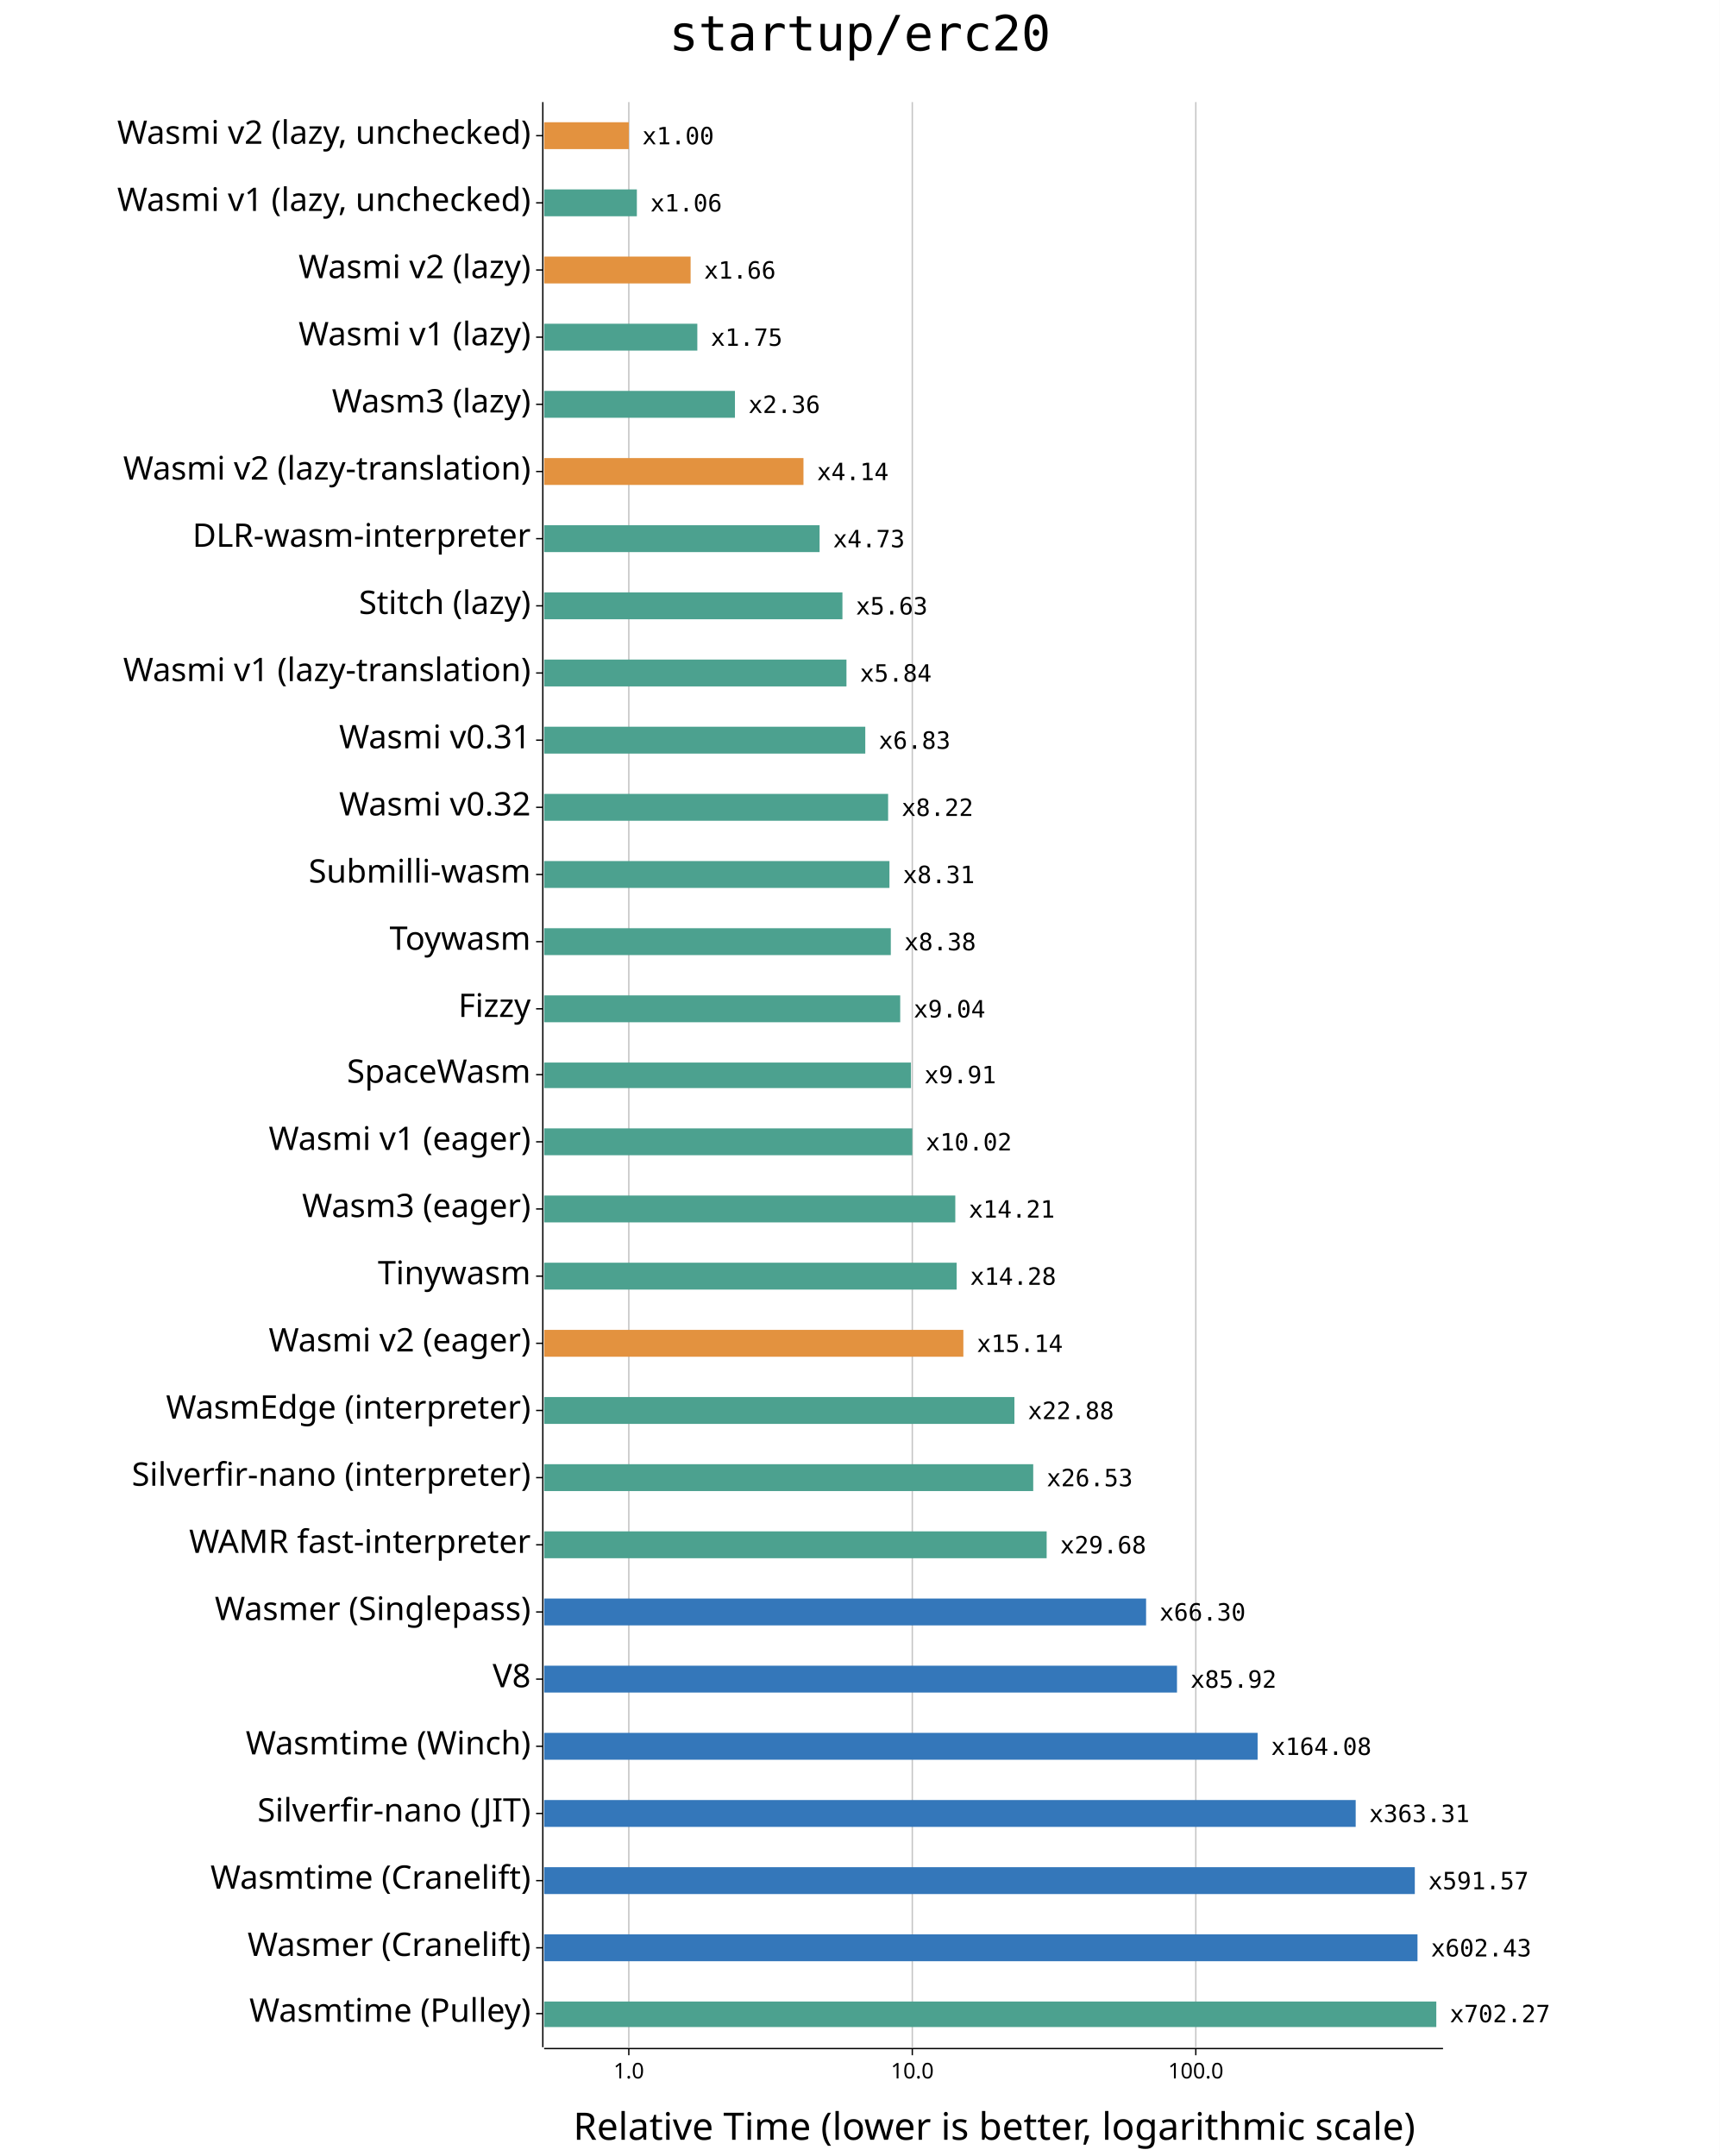
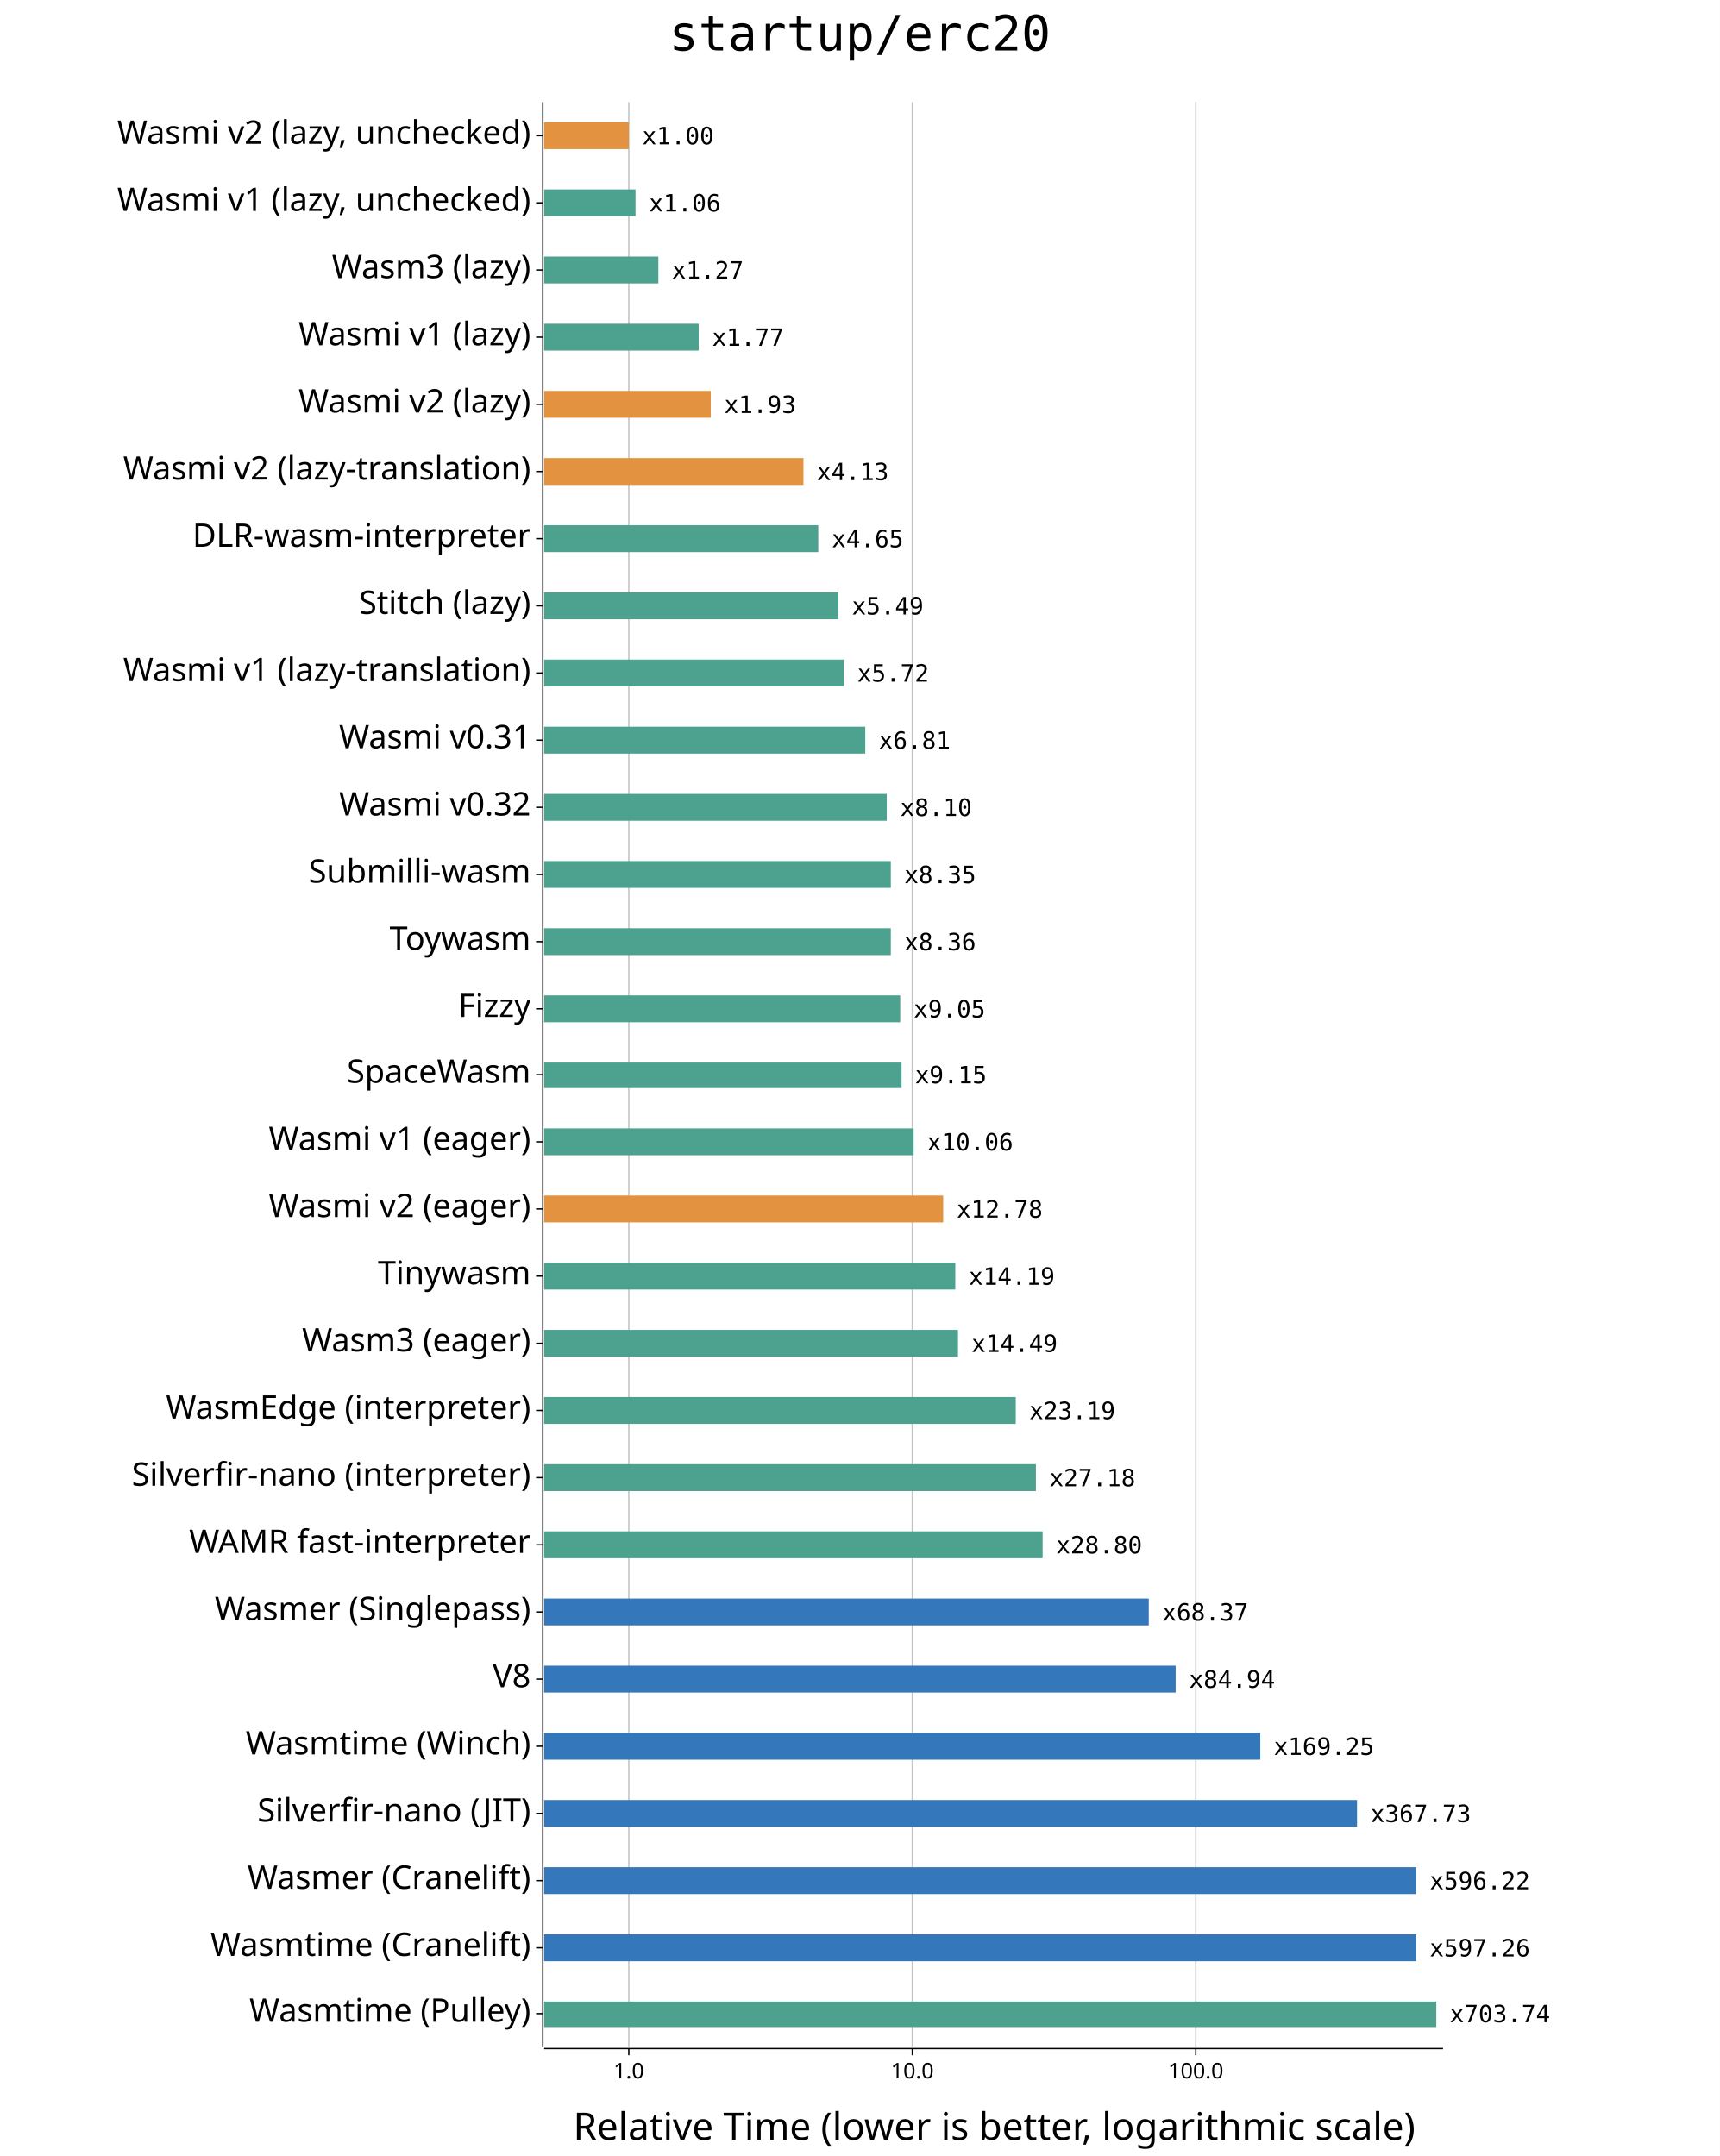
<svg xmlns="http://www.w3.org/2000/svg" width="1280" height="1605" viewBox="0 0 1280 1605">
  <rect x="0" y="0" width="1280" height="1605" opacity="1" fill="#FFFFFF" stroke="none" />
  <text x="640" y="10" dy="0.76em" text-anchor="middle" font-family="monospace" font-size="36.29" opacity="1" fill="#000000">
startup/erc20
</text>
  <line opacity="0.1" stroke="#000000" stroke-width="1" x1="468" y1="1524" x2="468" y2="76" />
  <line opacity="0.1" stroke="#000000" stroke-width="1" x1="679" y1="1524" x2="679" y2="76" />
  <line opacity="0.1" stroke="#000000" stroke-width="1" x1="890" y1="1524" x2="890" y2="76" />
  <text x="5" y="800" dy="0.76em" text-anchor="middle" font-family="sans-serif" font-size="28.226" opacity="1" fill="#000000" transform="rotate(270, 5, 800)">

</text>
  <text x="740" y="1600" dy="-0.5ex" text-anchor="middle" font-family="sans-serif" font-size="28.226" opacity="1" fill="#000000">
Relative Time (lower is better, logarithmic scale)
</text>
  <line opacity="0.15" stroke="#000000" stroke-width="1" x1="468" y1="1524" x2="468" y2="76" />
  <line opacity="0.15" stroke="#000000" stroke-width="1" x1="679" y1="1524" x2="679" y2="76" />
  <line opacity="0.15" stroke="#000000" stroke-width="1" x1="890" y1="1524" x2="890" y2="76" />
  <polyline fill="none" opacity="1" stroke="#000000" stroke-width="1" points="404,76 404,1524 " />
  <text x="395" y="1499" dy="0.5ex" text-anchor="end" font-family="sans-serif" font-size="24.194" opacity="1" fill="#000000">
Wasmtime (Pulley)
</text>
  <polyline fill="none" opacity="1" stroke="#000000" stroke-width="1" points="399,1499 404,1499 " />
  <text x="395" y="1450" dy="0.5ex" text-anchor="end" font-family="sans-serif" font-size="24.194" opacity="1" fill="#000000">
- Wasmer (Cranelift)
+ Wasmtime (Cranelift)
</text>
  <polyline fill="none" opacity="1" stroke="#000000" stroke-width="1" points="399,1450 404,1450 " />
  <text x="395" y="1400" dy="0.5ex" text-anchor="end" font-family="sans-serif" font-size="24.194" opacity="1" fill="#000000">
- Wasmtime (Cranelift)
+ Wasmer (Cranelift)
</text>
  <polyline fill="none" opacity="1" stroke="#000000" stroke-width="1" points="399,1400 404,1400 " />
  <text x="395" y="1350" dy="0.5ex" text-anchor="end" font-family="sans-serif" font-size="24.194" opacity="1" fill="#000000">
Silverfir-nano (JIT)
</text>
  <polyline fill="none" opacity="1" stroke="#000000" stroke-width="1" points="399,1350 404,1350 " />
  <text x="395" y="1300" dy="0.5ex" text-anchor="end" font-family="sans-serif" font-size="24.194" opacity="1" fill="#000000">
Wasmtime (Winch)
</text>
  <polyline fill="none" opacity="1" stroke="#000000" stroke-width="1" points="399,1300 404,1300 " />
  <text x="395" y="1250" dy="0.5ex" text-anchor="end" font-family="sans-serif" font-size="24.194" opacity="1" fill="#000000">
V8
</text>
  <polyline fill="none" opacity="1" stroke="#000000" stroke-width="1" points="399,1250 404,1250 " />
  <text x="395" y="1200" dy="0.5ex" text-anchor="end" font-family="sans-serif" font-size="24.194" opacity="1" fill="#000000">
Wasmer (Singlepass)
</text>
  <polyline fill="none" opacity="1" stroke="#000000" stroke-width="1" points="399,1200 404,1200 " />
  <text x="395" y="1150" dy="0.5ex" text-anchor="end" font-family="sans-serif" font-size="24.194" opacity="1" fill="#000000">
WAMR fast-interpreter
</text>
  <polyline fill="none" opacity="1" stroke="#000000" stroke-width="1" points="399,1150 404,1150 " />
  <text x="395" y="1100" dy="0.5ex" text-anchor="end" font-family="sans-serif" font-size="24.194" opacity="1" fill="#000000">
Silverfir-nano (interpreter)
</text>
  <polyline fill="none" opacity="1" stroke="#000000" stroke-width="1" points="399,1100 404,1100 " />
  <text x="395" y="1050" dy="0.5ex" text-anchor="end" font-family="sans-serif" font-size="24.194" opacity="1" fill="#000000">
WasmEdge (interpreter)
</text>
  <polyline fill="none" opacity="1" stroke="#000000" stroke-width="1" points="399,1050 404,1050 " />
  <text x="395" y="1000" dy="0.5ex" text-anchor="end" font-family="sans-serif" font-size="24.194" opacity="1" fill="#000000">
- Wasmi v2 (eager)
+ Wasm3 (eager)
</text>
  <polyline fill="none" opacity="1" stroke="#000000" stroke-width="1" points="399,1000 404,1000 " />
  <text x="395" y="950" dy="0.5ex" text-anchor="end" font-family="sans-serif" font-size="24.194" opacity="1" fill="#000000">
Tinywasm
</text>
  <polyline fill="none" opacity="1" stroke="#000000" stroke-width="1" points="399,950 404,950 " />
  <text x="395" y="900" dy="0.5ex" text-anchor="end" font-family="sans-serif" font-size="24.194" opacity="1" fill="#000000">
- Wasm3 (eager)
+ Wasmi v2 (eager)
</text>
  <polyline fill="none" opacity="1" stroke="#000000" stroke-width="1" points="399,900 404,900 " />
  <text x="395" y="850" dy="0.5ex" text-anchor="end" font-family="sans-serif" font-size="24.194" opacity="1" fill="#000000">
Wasmi v1 (eager)
</text>
  <polyline fill="none" opacity="1" stroke="#000000" stroke-width="1" points="399,850 404,850 " />
  <text x="395" y="800" dy="0.5ex" text-anchor="end" font-family="sans-serif" font-size="24.194" opacity="1" fill="#000000">
SpaceWasm
</text>
  <polyline fill="none" opacity="1" stroke="#000000" stroke-width="1" points="399,800 404,800 " />
  <text x="395" y="751" dy="0.5ex" text-anchor="end" font-family="sans-serif" font-size="24.194" opacity="1" fill="#000000">
Fizzy
</text>
  <polyline fill="none" opacity="1" stroke="#000000" stroke-width="1" points="399,751 404,751 " />
  <text x="395" y="701" dy="0.5ex" text-anchor="end" font-family="sans-serif" font-size="24.194" opacity="1" fill="#000000">
Toywasm
</text>
  <polyline fill="none" opacity="1" stroke="#000000" stroke-width="1" points="399,701 404,701 " />
  <text x="395" y="651" dy="0.5ex" text-anchor="end" font-family="sans-serif" font-size="24.194" opacity="1" fill="#000000">
Submilli-wasm
</text>
  <polyline fill="none" opacity="1" stroke="#000000" stroke-width="1" points="399,651 404,651 " />
  <text x="395" y="601" dy="0.5ex" text-anchor="end" font-family="sans-serif" font-size="24.194" opacity="1" fill="#000000">
Wasmi v0.32
</text>
  <polyline fill="none" opacity="1" stroke="#000000" stroke-width="1" points="399,601 404,601 " />
  <text x="395" y="551" dy="0.5ex" text-anchor="end" font-family="sans-serif" font-size="24.194" opacity="1" fill="#000000">
Wasmi v0.31
</text>
  <polyline fill="none" opacity="1" stroke="#000000" stroke-width="1" points="399,551 404,551 " />
  <text x="395" y="501" dy="0.5ex" text-anchor="end" font-family="sans-serif" font-size="24.194" opacity="1" fill="#000000">
Wasmi v1 (lazy-translation)
</text>
  <polyline fill="none" opacity="1" stroke="#000000" stroke-width="1" points="399,501 404,501 " />
  <text x="395" y="451" dy="0.5ex" text-anchor="end" font-family="sans-serif" font-size="24.194" opacity="1" fill="#000000">
Stitch (lazy)
</text>
  <polyline fill="none" opacity="1" stroke="#000000" stroke-width="1" points="399,451 404,451 " />
  <text x="395" y="401" dy="0.5ex" text-anchor="end" font-family="sans-serif" font-size="24.194" opacity="1" fill="#000000">
DLR-wasm-interpreter
</text>
  <polyline fill="none" opacity="1" stroke="#000000" stroke-width="1" points="399,401 404,401 " />
  <text x="395" y="351" dy="0.5ex" text-anchor="end" font-family="sans-serif" font-size="24.194" opacity="1" fill="#000000">
Wasmi v2 (lazy-translation)
</text>
  <polyline fill="none" opacity="1" stroke="#000000" stroke-width="1" points="399,351 404,351 " />
  <text x="395" y="301" dy="0.5ex" text-anchor="end" font-family="sans-serif" font-size="24.194" opacity="1" fill="#000000">
- Wasm3 (lazy)
+ Wasmi v2 (lazy)
</text>
  <polyline fill="none" opacity="1" stroke="#000000" stroke-width="1" points="399,301 404,301 " />
  <text x="395" y="251" dy="0.5ex" text-anchor="end" font-family="sans-serif" font-size="24.194" opacity="1" fill="#000000">
Wasmi v1 (lazy)
</text>
  <polyline fill="none" opacity="1" stroke="#000000" stroke-width="1" points="399,251 404,251 " />
  <text x="395" y="201" dy="0.5ex" text-anchor="end" font-family="sans-serif" font-size="24.194" opacity="1" fill="#000000">
- Wasmi v2 (lazy)
+ Wasm3 (lazy)
</text>
  <polyline fill="none" opacity="1" stroke="#000000" stroke-width="1" points="399,201 404,201 " />
  <text x="395" y="151" dy="0.5ex" text-anchor="end" font-family="sans-serif" font-size="24.194" opacity="1" fill="#000000">
Wasmi v1 (lazy, unchecked)
</text>
  <polyline fill="none" opacity="1" stroke="#000000" stroke-width="1" points="399,151 404,151 " />
  <text x="395" y="101" dy="0.5ex" text-anchor="end" font-family="sans-serif" font-size="24.194" opacity="1" fill="#000000">
Wasmi v2 (lazy, unchecked)
</text>
  <polyline fill="none" opacity="1" stroke="#000000" stroke-width="1" points="399,101 404,101 " />
  <polyline fill="none" opacity="1" stroke="#000000" stroke-width="1" points="405,1525 1074,1525 " />
  <text x="468" y="1535" dy="0.76em" text-anchor="middle" font-family="sans-serif" font-size="16.129" opacity="1" fill="#000000">
1.0
</text>
  <polyline fill="none" opacity="1" stroke="#000000" stroke-width="1" points="468,1525 468,1530 " />
  <text x="679" y="1535" dy="0.76em" text-anchor="middle" font-family="sans-serif" font-size="16.129" opacity="1" fill="#000000">
10.0
</text>
  <polyline fill="none" opacity="1" stroke="#000000" stroke-width="1" points="679,1525 679,1530 " />
  <text x="890" y="1535" dy="0.76em" text-anchor="middle" font-family="sans-serif" font-size="16.129" opacity="1" fill="#000000">
100.0
</text>
  <polyline fill="none" opacity="1" stroke="#000000" stroke-width="1" points="890,1525 890,1530 " />
-   <rect x="405" y="1390" width="648" height="20" opacity="1" fill="#3477BA" stroke="none" />
-   <rect x="405" y="990" width="312" height="20" opacity="1" fill="#E3923F" stroke="none" />
-   <rect x="405" y="441" width="222" height="20" opacity="1" fill="#4CA18F" stroke="none" />
-   <rect x="405" y="791" width="273" height="19" opacity="1" fill="#4CA18F" stroke="none" />
-   <rect x="405" y="940" width="307" height="20" opacity="1" fill="#4CA18F" stroke="none" />
-   <rect x="405" y="291" width="142" height="20" opacity="1" fill="#4CA18F" stroke="none" />
+   <rect x="405" y="1240" width="470" height="20" opacity="1" fill="#3477BA" stroke="none" />
+   <rect x="405" y="1190" width="450" height="20" opacity="1" fill="#3477BA" stroke="none" />
+   <rect x="405" y="341" width="193" height="20" opacity="1" fill="#E3923F" stroke="none" />
+   <rect x="405" y="1040" width="351" height="20" opacity="1" fill="#4CA18F" stroke="none" />
+   <rect x="405" y="1340" width="605" height="20" opacity="1" fill="#3477BA" stroke="none" />
+   <rect x="405" y="641" width="258" height="20" opacity="1" fill="#4CA18F" stroke="none" />
+   <rect x="405" y="940" width="306" height="20" opacity="1" fill="#4CA18F" stroke="none" />
+   <rect x="405" y="141" width="68" height="20" opacity="1" fill="#4CA18F" stroke="none" />
+   <rect x="405" y="191" width="85" height="20" opacity="1" fill="#4CA18F" stroke="none" />
+   <rect x="405" y="441" width="219" height="20" opacity="1" fill="#4CA18F" stroke="none" />
  <rect x="405" y="541" width="239" height="20" opacity="1" fill="#4CA18F" stroke="none" />
-   <rect x="405" y="1440" width="650" height="20" opacity="1" fill="#3477BA" stroke="none" />
-   <rect x="405" y="641" width="257" height="20" opacity="1" fill="#4CA18F" stroke="none" />
+   <rect x="405" y="1140" width="371" height="20" opacity="1" fill="#4CA18F" stroke="none" />
+   <rect x="405" y="591" width="255" height="20" opacity="1" fill="#4CA18F" stroke="none" />
+   <rect x="405" y="990" width="308" height="20" opacity="1" fill="#4CA18F" stroke="none" />
+   <rect x="405" y="391" width="204" height="20" opacity="1" fill="#4CA18F" stroke="none" />
+   <rect x="405" y="1290" width="533" height="20" opacity="1" fill="#3477BA" stroke="none" />
+   <rect x="405" y="741" width="265" height="20" opacity="1" fill="#4CA18F" stroke="none" />
+   <rect x="405" y="1440" width="649" height="20" opacity="1" fill="#3477BA" stroke="none" />
+   <rect x="405" y="291" width="124" height="20" opacity="1" fill="#E3923F" stroke="none" />
+   <rect x="405" y="840" width="275" height="20" opacity="1" fill="#4CA18F" stroke="none" />
+   <rect x="405" y="1090" width="366" height="20" opacity="1" fill="#4CA18F" stroke="none" />
+   <rect x="405" y="1490" width="664" height="19" opacity="1" fill="#4CA18F" stroke="none" />
+   <rect x="405" y="890" width="297" height="20" opacity="1" fill="#E3923F" stroke="none" />
+   <rect x="405" y="491" width="223" height="20" opacity="1" fill="#4CA18F" stroke="none" />
+   <rect x="405" y="241" width="115" height="20" opacity="1" fill="#4CA18F" stroke="none" />
+   <rect x="405" y="91" width="63" height="20" opacity="1" fill="#E3923F" stroke="none" />
+   <rect x="405" y="791" width="266" height="19" opacity="1" fill="#4CA18F" stroke="none" />
+   <rect x="405" y="1390" width="649" height="20" opacity="1" fill="#3477BA" stroke="none" />
  <rect x="405" y="691" width="258" height="20" opacity="1" fill="#4CA18F" stroke="none" />
-   <rect x="405" y="141" width="69" height="20" opacity="1" fill="#4CA18F" stroke="none" />
-   <rect x="405" y="890" width="306" height="20" opacity="1" fill="#4CA18F" stroke="none" />
-   <rect x="405" y="1190" width="448" height="20" opacity="1" fill="#3477BA" stroke="none" />
-   <rect x="405" y="1140" width="374" height="20" opacity="1" fill="#4CA18F" stroke="none" />
-   <rect x="405" y="241" width="114" height="20" opacity="1" fill="#4CA18F" stroke="none" />
-   <rect x="405" y="391" width="205" height="20" opacity="1" fill="#4CA18F" stroke="none" />
-   <rect x="405" y="1340" width="604" height="20" opacity="1" fill="#3477BA" stroke="none" />
-   <rect x="405" y="1090" width="364" height="20" opacity="1" fill="#4CA18F" stroke="none" />
-   <rect x="405" y="741" width="265" height="20" opacity="1" fill="#4CA18F" stroke="none" />
-   <rect x="405" y="1490" width="664" height="19" opacity="1" fill="#4CA18F" stroke="none" />
-   <rect x="405" y="91" width="63" height="20" opacity="1" fill="#E3923F" stroke="none" />
-   <rect x="405" y="1240" width="471" height="20" opacity="1" fill="#3477BA" stroke="none" />
-   <rect x="405" y="341" width="193" height="20" opacity="1" fill="#E3923F" stroke="none" />
-   <rect x="405" y="591" width="256" height="20" opacity="1" fill="#4CA18F" stroke="none" />
-   <rect x="405" y="1040" width="350" height="20" opacity="1" fill="#4CA18F" stroke="none" />
-   <rect x="405" y="491" width="225" height="20" opacity="1" fill="#4CA18F" stroke="none" />
-   <rect x="405" y="840" width="274" height="20" opacity="1" fill="#4CA18F" stroke="none" />
-   <rect x="405" y="1290" width="531" height="20" opacity="1" fill="#3477BA" stroke="none" />
-   <rect x="405" y="191" width="109" height="20" opacity="1" fill="#E3923F" stroke="none" />
  <text x="1079" y="1501" dy="0.5ex" text-anchor="start" font-family="monospace" font-size="17.742" opacity="1" fill="#000000">
- x702.27
- </text>
-   <text x="1065" y="1452" dy="0.5ex" text-anchor="start" font-family="monospace" font-size="17.742" opacity="1" fill="#000000">
- x602.43
- </text>
-   <text x="1063" y="1402" dy="0.5ex" text-anchor="start" font-family="monospace" font-size="17.742" opacity="1" fill="#000000">
- x591.57
- </text>
-   <text x="1019" y="1352" dy="0.5ex" text-anchor="start" font-family="monospace" font-size="17.742" opacity="1" fill="#000000">
- x363.31
- </text>
-   <text x="946" y="1302" dy="0.5ex" text-anchor="start" font-family="monospace" font-size="17.742" opacity="1" fill="#000000">
- x164.08
- </text>
-   <text x="886" y="1252" dy="0.5ex" text-anchor="start" font-family="monospace" font-size="17.742" opacity="1" fill="#000000">
- x85.92
- </text>
-   <text x="863" y="1202" dy="0.5ex" text-anchor="start" font-family="monospace" font-size="17.742" opacity="1" fill="#000000">
- x66.30
- </text>
-   <text x="789" y="1152" dy="0.5ex" text-anchor="start" font-family="monospace" font-size="17.742" opacity="1" fill="#000000">
- x29.68
- </text>
-   <text x="779" y="1102" dy="0.5ex" text-anchor="start" font-family="monospace" font-size="17.742" opacity="1" fill="#000000">
- x26.53
- </text>
-   <text x="765" y="1052" dy="0.5ex" text-anchor="start" font-family="monospace" font-size="17.742" opacity="1" fill="#000000">
- x22.88
- </text>
-   <text x="727" y="1002" dy="0.5ex" text-anchor="start" font-family="monospace" font-size="17.742" opacity="1" fill="#000000">
- x15.14
- </text>
-   <text x="722" y="952" dy="0.5ex" text-anchor="start" font-family="monospace" font-size="17.742" opacity="1" fill="#000000">
- x14.28
- </text>
-   <text x="721" y="902" dy="0.5ex" text-anchor="start" font-family="monospace" font-size="17.742" opacity="1" fill="#000000">
- x14.21
- </text>
-   <text x="689" y="852" dy="0.5ex" text-anchor="start" font-family="monospace" font-size="17.742" opacity="1" fill="#000000">
- x10.02
- </text>
-   <text x="688" y="802" dy="0.5ex" text-anchor="start" font-family="monospace" font-size="17.742" opacity="1" fill="#000000">
- x9.91
+ x703.74
+ </text>
+   <text x="1064" y="1452" dy="0.5ex" text-anchor="start" font-family="monospace" font-size="17.742" opacity="1" fill="#000000">
+ x597.26
+ </text>
+   <text x="1064" y="1402" dy="0.5ex" text-anchor="start" font-family="monospace" font-size="17.742" opacity="1" fill="#000000">
+ x596.22
+ </text>
+   <text x="1020" y="1352" dy="0.5ex" text-anchor="start" font-family="monospace" font-size="17.742" opacity="1" fill="#000000">
+ x367.73
+ </text>
+   <text x="948" y="1302" dy="0.5ex" text-anchor="start" font-family="monospace" font-size="17.742" opacity="1" fill="#000000">
+ x169.25
+ </text>
+   <text x="885" y="1252" dy="0.5ex" text-anchor="start" font-family="monospace" font-size="17.742" opacity="1" fill="#000000">
+ x84.94
+ </text>
+   <text x="865" y="1202" dy="0.5ex" text-anchor="start" font-family="monospace" font-size="17.742" opacity="1" fill="#000000">
+ x68.37
+ </text>
+   <text x="786" y="1152" dy="0.5ex" text-anchor="start" font-family="monospace" font-size="17.742" opacity="1" fill="#000000">
+ x28.80
+ </text>
+   <text x="781" y="1102" dy="0.5ex" text-anchor="start" font-family="monospace" font-size="17.742" opacity="1" fill="#000000">
+ x27.18
+ </text>
+   <text x="766" y="1052" dy="0.5ex" text-anchor="start" font-family="monospace" font-size="17.742" opacity="1" fill="#000000">
+ x23.19
+ </text>
+   <text x="723" y="1002" dy="0.5ex" text-anchor="start" font-family="monospace" font-size="17.742" opacity="1" fill="#000000">
+ x14.49
+ </text>
+   <text x="721" y="952" dy="0.5ex" text-anchor="start" font-family="monospace" font-size="17.742" opacity="1" fill="#000000">
+ x14.19
+ </text>
+   <text x="712" y="902" dy="0.5ex" text-anchor="start" font-family="monospace" font-size="17.742" opacity="1" fill="#000000">
+ x12.78
+ </text>
+   <text x="690" y="852" dy="0.5ex" text-anchor="start" font-family="monospace" font-size="17.742" opacity="1" fill="#000000">
+ x10.06
+ </text>
+   <text x="681" y="802" dy="0.5ex" text-anchor="start" font-family="monospace" font-size="17.742" opacity="1" fill="#000000">
+ x9.15
</text>
  <text x="680" y="753" dy="0.5ex" text-anchor="start" font-family="monospace" font-size="17.742" opacity="1" fill="#000000">
- x9.04
+ x9.05
</text>
  <text x="673" y="703" dy="0.5ex" text-anchor="start" font-family="monospace" font-size="17.742" opacity="1" fill="#000000">
- x8.38
- </text>
-   <text x="672" y="653" dy="0.5ex" text-anchor="start" font-family="monospace" font-size="17.742" opacity="1" fill="#000000">
- x8.31
- </text>
-   <text x="671" y="603" dy="0.5ex" text-anchor="start" font-family="monospace" font-size="17.742" opacity="1" fill="#000000">
- x8.22
+ x8.36
+ </text>
+   <text x="673" y="653" dy="0.5ex" text-anchor="start" font-family="monospace" font-size="17.742" opacity="1" fill="#000000">
+ x8.35
+ </text>
+   <text x="670" y="603" dy="0.5ex" text-anchor="start" font-family="monospace" font-size="17.742" opacity="1" fill="#000000">
+ x8.10
</text>
  <text x="654" y="553" dy="0.5ex" text-anchor="start" font-family="monospace" font-size="17.742" opacity="1" fill="#000000">
- x6.83
- </text>
-   <text x="640" y="503" dy="0.5ex" text-anchor="start" font-family="monospace" font-size="17.742" opacity="1" fill="#000000">
- x5.84
- </text>
-   <text x="637" y="453" dy="0.5ex" text-anchor="start" font-family="monospace" font-size="17.742" opacity="1" fill="#000000">
- x5.63
- </text>
-   <text x="620" y="403" dy="0.5ex" text-anchor="start" font-family="monospace" font-size="17.742" opacity="1" fill="#000000">
- x4.73
+ x6.81
+ </text>
+   <text x="638" y="503" dy="0.5ex" text-anchor="start" font-family="monospace" font-size="17.742" opacity="1" fill="#000000">
+ x5.72
+ </text>
+   <text x="634" y="453" dy="0.5ex" text-anchor="start" font-family="monospace" font-size="17.742" opacity="1" fill="#000000">
+ x5.49
+ </text>
+   <text x="619" y="403" dy="0.5ex" text-anchor="start" font-family="monospace" font-size="17.742" opacity="1" fill="#000000">
+ x4.65
</text>
  <text x="608" y="353" dy="0.5ex" text-anchor="start" font-family="monospace" font-size="17.742" opacity="1" fill="#000000">
- x4.14
- </text>
-   <text x="557" y="303" dy="0.5ex" text-anchor="start" font-family="monospace" font-size="17.742" opacity="1" fill="#000000">
- x2.36
- </text>
-   <text x="529" y="253" dy="0.5ex" text-anchor="start" font-family="monospace" font-size="17.742" opacity="1" fill="#000000">
- x1.75
- </text>
-   <text x="524" y="203" dy="0.5ex" text-anchor="start" font-family="monospace" font-size="17.742" opacity="1" fill="#000000">
- x1.66
- </text>
-   <text x="484" y="153" dy="0.5ex" text-anchor="start" font-family="monospace" font-size="17.742" opacity="1" fill="#000000">
+ x4.13
+ </text>
+   <text x="539" y="303" dy="0.5ex" text-anchor="start" font-family="monospace" font-size="17.742" opacity="1" fill="#000000">
+ x1.93
+ </text>
+   <text x="530" y="253" dy="0.5ex" text-anchor="start" font-family="monospace" font-size="17.742" opacity="1" fill="#000000">
+ x1.77
+ </text>
+   <text x="500" y="203" dy="0.5ex" text-anchor="start" font-family="monospace" font-size="17.742" opacity="1" fill="#000000">
+ x1.27
+ </text>
+   <text x="483" y="153" dy="0.5ex" text-anchor="start" font-family="monospace" font-size="17.742" opacity="1" fill="#000000">
x1.06
</text>
  <text x="478" y="103" dy="0.5ex" text-anchor="start" font-family="monospace" font-size="17.742" opacity="1" fill="#000000">
x1.00
</text>
</svg>
